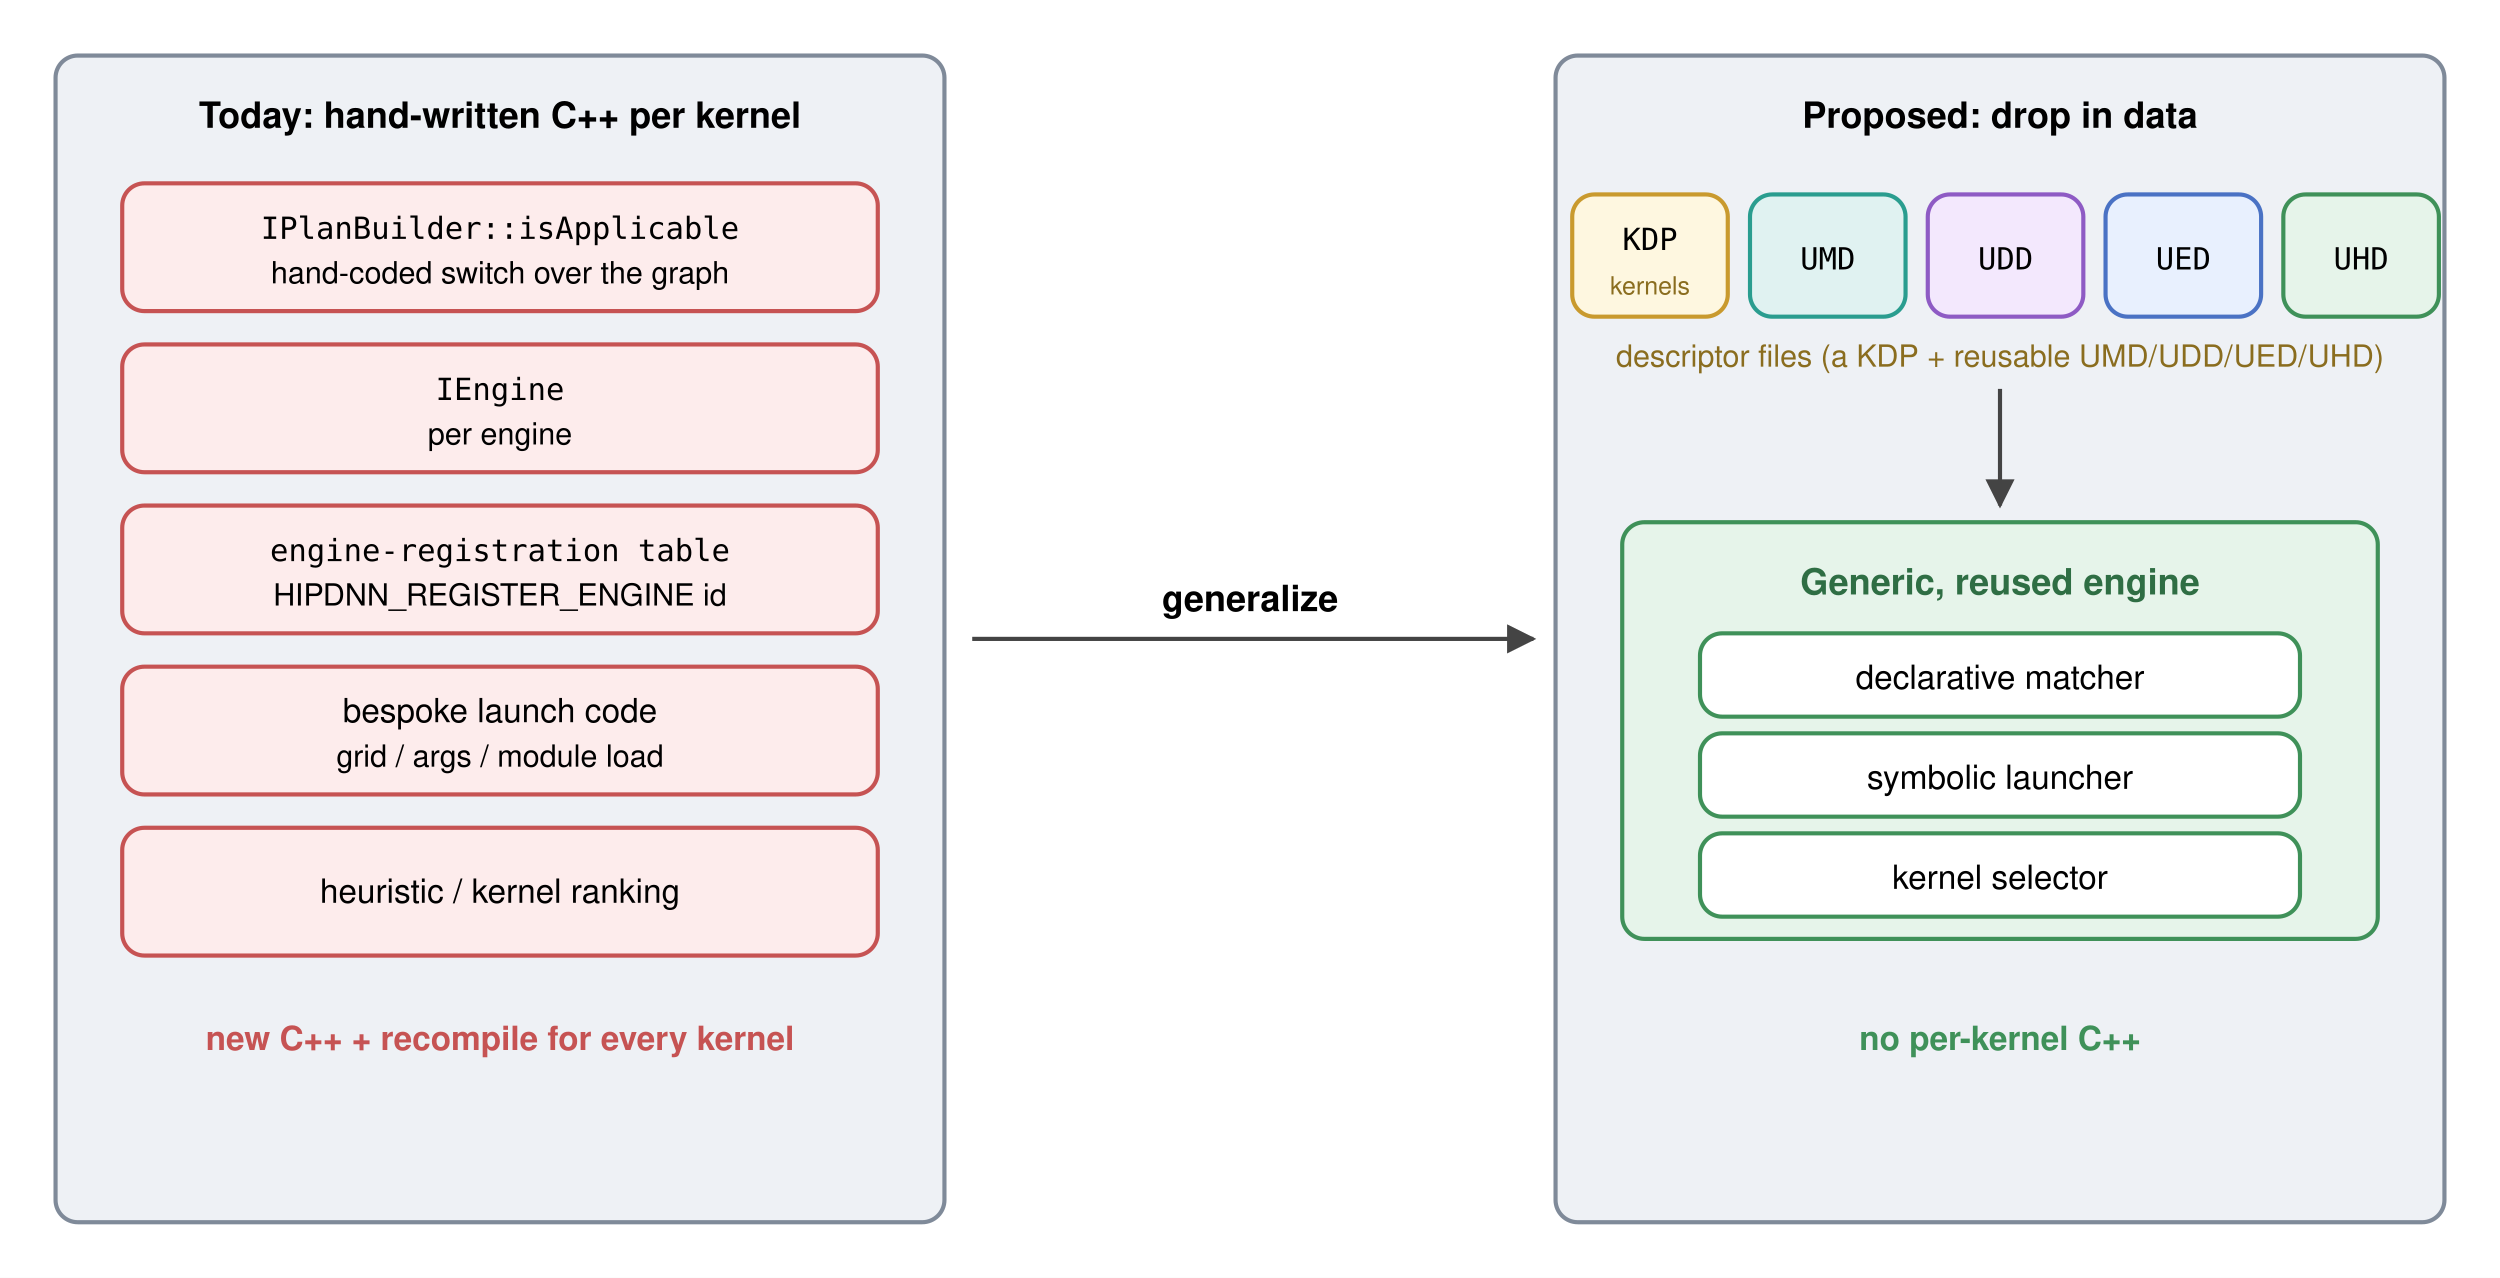
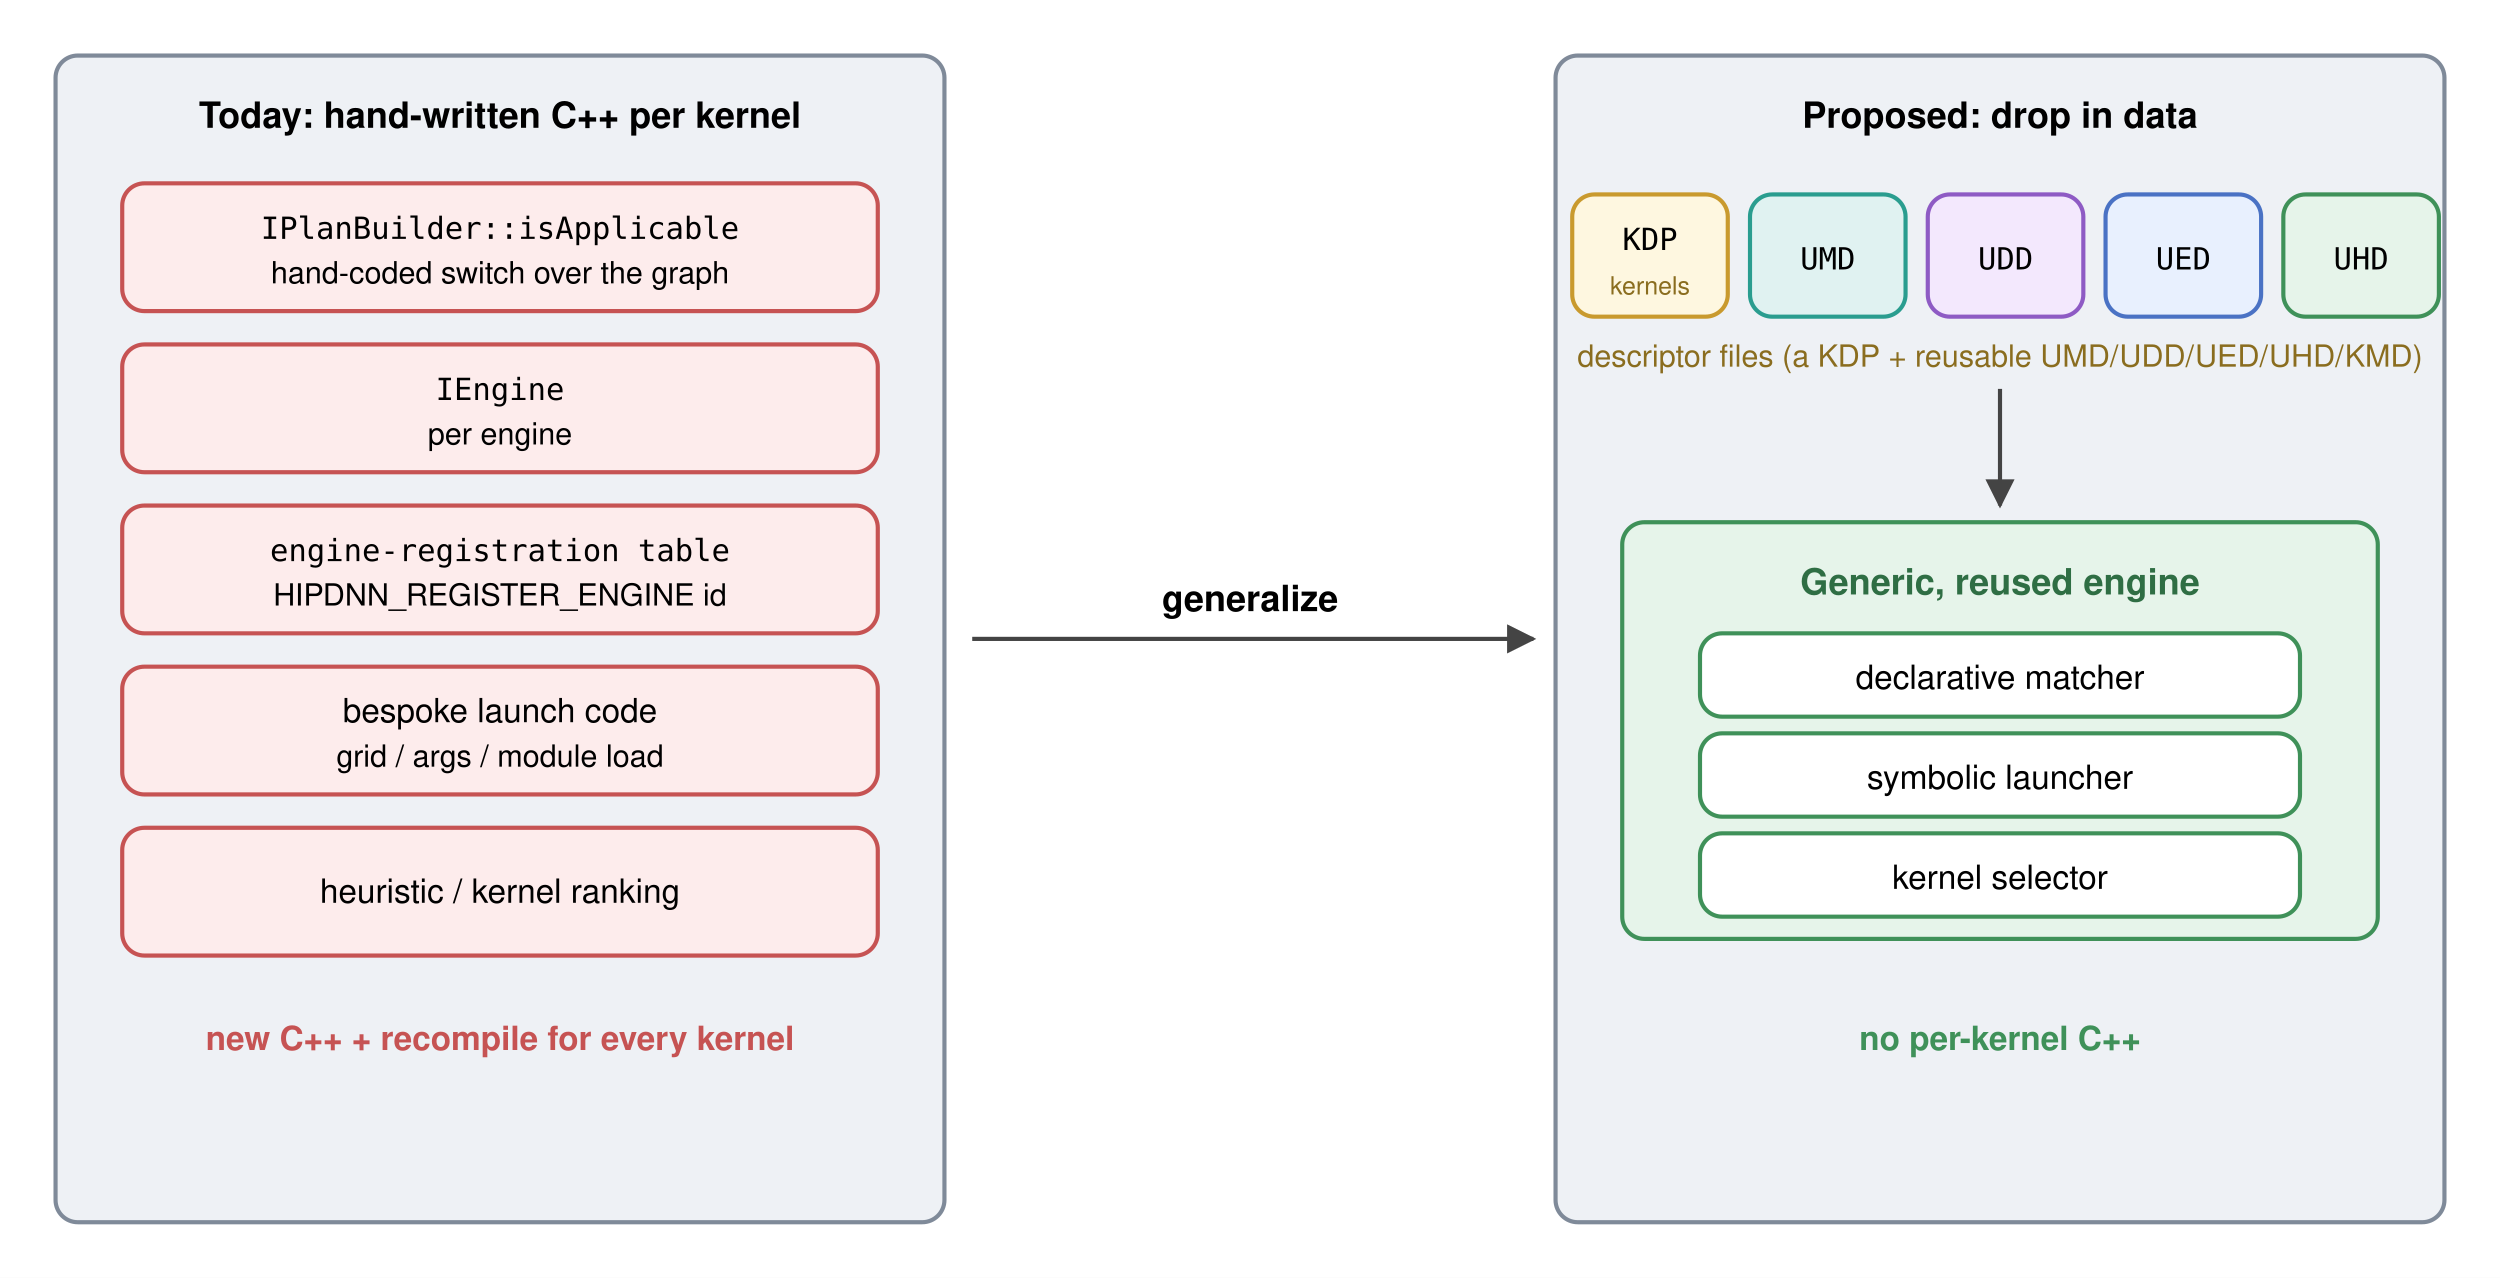
<svg xmlns="http://www.w3.org/2000/svg" viewBox="0 0 900 460" width="900" height="460" font-family="'Segoe UI', Helvetica, Arial, sans-serif" font-size="13">
  <rect x="0" y="0" width="100%" height="100%" fill="#ffffff" />
  <defs>
    <marker id="arrowBA" viewBox="0 0 10 10" refX="9" refY="5" markerWidth="7" markerHeight="7" orient="auto-start-reverse">
      <path d="M0 0 L10 5 L0 10 z" fill="#444" />
    </marker>
  </defs>
  <rect x="20" y="20" width="320" height="420" rx="8" fill="#eef1f5" stroke="#7f8a99" stroke-width="1.5" />
  <text x="180" y="46" text-anchor="middle" font-weight="600">Today: hand-written C++ per kernel</text>
  <rect x="44" y="66" width="272" height="46" rx="8" fill="#fdecec" stroke="#c65353" stroke-width="1.5" />
  <text x="180" y="86" text-anchor="middle" font-family="Consolas, monospace" font-size="11">IPlanBuilder::isApplicable</text>
  <text x="180" y="102" text-anchor="middle" font-size="11">hand-coded switch over the graph</text>
  <rect x="44" y="124" width="272" height="46" rx="8" fill="#fdecec" stroke="#c65353" stroke-width="1.5" />
  <text x="180" y="144" text-anchor="middle" font-family="Consolas, monospace" font-size="11">IEngine</text>
  <text x="180" y="160" text-anchor="middle" font-size="11">per engine</text>
  <rect x="44" y="182" width="272" height="46" rx="8" fill="#fdecec" stroke="#c65353" stroke-width="1.5" />
  <text x="180" y="202" text-anchor="middle" font-family="Consolas, monospace" font-size="11">engine-registration table</text>
  <text x="180" y="218" text-anchor="middle" font-size="11">HIPDNN_REGISTER_ENGINE id</text>
  <rect x="44" y="240" width="272" height="46" rx="8" fill="#fdecec" stroke="#c65353" stroke-width="1.5" />
  <text x="180" y="260" text-anchor="middle" font-size="12">bespoke launch code</text>
  <text x="180" y="276" text-anchor="middle" font-size="11">grid / args / module load</text>
  <rect x="44" y="298" width="272" height="46" rx="8" fill="#fdecec" stroke="#c65353" stroke-width="1.5" />
  <text x="180" y="325" text-anchor="middle" font-size="12">heuristic / kernel ranking</text>
  <text x="180" y="378" text-anchor="middle" font-size="12" fill="#c65353" font-weight="600">new C++ + recompile for every kernel</text>
  <line x1="350" y1="230" x2="552" y2="230" stroke="#444" stroke-width="1.5" marker-end="url(#arrowBA)" />
  <text x="450" y="220" text-anchor="middle" font-size="13" font-weight="600">generalize</text>
  <rect x="560" y="20" width="320" height="420" rx="8" fill="#eef1f5" stroke="#7f8a99" stroke-width="1.5" />
  <text x="720" y="46" text-anchor="middle" font-weight="600">Proposed: drop in data</text>
  <rect x="566" y="70" width="56" height="44" rx="8" fill="#fef7e0" stroke="#c99a2e" stroke-width="1.5" />
  <text x="594" y="90" text-anchor="middle" font-family="Consolas, monospace" font-size="11">KDP</text>
  <text x="594" y="106" text-anchor="middle" font-size="9" fill="#8a6d1f">kernels</text>
  <rect x="630" y="70" width="56" height="44" rx="8" fill="#e0f2f1" stroke="#2a9d8f" stroke-width="1.5" />
  <text x="658" y="97" text-anchor="middle" font-family="Consolas, monospace" font-size="11">UMD</text>
  <rect x="694" y="70" width="56" height="44" rx="8" fill="#f3e8fd" stroke="#8e5bc4" stroke-width="1.5" />
  <text x="722" y="97" text-anchor="middle" font-family="Consolas, monospace" font-size="11">UDD</text>
  <rect x="758" y="70" width="56" height="44" rx="8" fill="#e8f0fe" stroke="#4a72c4" stroke-width="1.5" />
  <text x="786" y="97" text-anchor="middle" font-family="Consolas, monospace" font-size="11">UED</text>
  <rect x="822" y="70" width="56" height="44" rx="8" fill="#e6f4ea" stroke="#3f9159" stroke-width="1.5" />
  <text x="850" y="97" text-anchor="middle" font-family="Consolas, monospace" font-size="11">UHD</text>
-   <text x="720" y="132" text-anchor="middle" font-size="11" fill="#8a6d1f">descriptor files (a KDP + reusable UMD/UDD/UED/UHD)</text>
+   <text x="720" y="132" text-anchor="middle" font-size="11" fill="#8a6d1f">descriptor files (a KDP + reusable UMD/UDD/UED/UHD/KMD)</text>
  <line x1="720" y1="140" x2="720" y2="182" stroke="#444" stroke-width="1.5" marker-end="url(#arrowBA)" />
  <rect x="584" y="188" width="272" height="150" rx="8" fill="#e6f4ea" stroke="#3f9159" stroke-width="1.5" />
  <text x="720" y="214" text-anchor="middle" font-weight="600" fill="#2f6e44">Generic, reused engine</text>
  <rect x="612" y="228" width="216" height="30" rx="8" fill="#ffffff" stroke="#3f9159" stroke-width="1.5" />
  <text x="720" y="248" text-anchor="middle" font-size="12">declarative matcher</text>
  <rect x="612" y="264" width="216" height="30" rx="8" fill="#ffffff" stroke="#3f9159" stroke-width="1.5" />
  <text x="720" y="284" text-anchor="middle" font-size="12">symbolic launcher</text>
  <rect x="612" y="300" width="216" height="30" rx="8" fill="#ffffff" stroke="#3f9159" stroke-width="1.5" />
  <text x="720" y="320" text-anchor="middle" font-size="12">kernel selector</text>
  <text x="720" y="378" text-anchor="middle" font-size="12" fill="#3f9159" font-weight="600">no per-kernel C++</text>
</svg>
